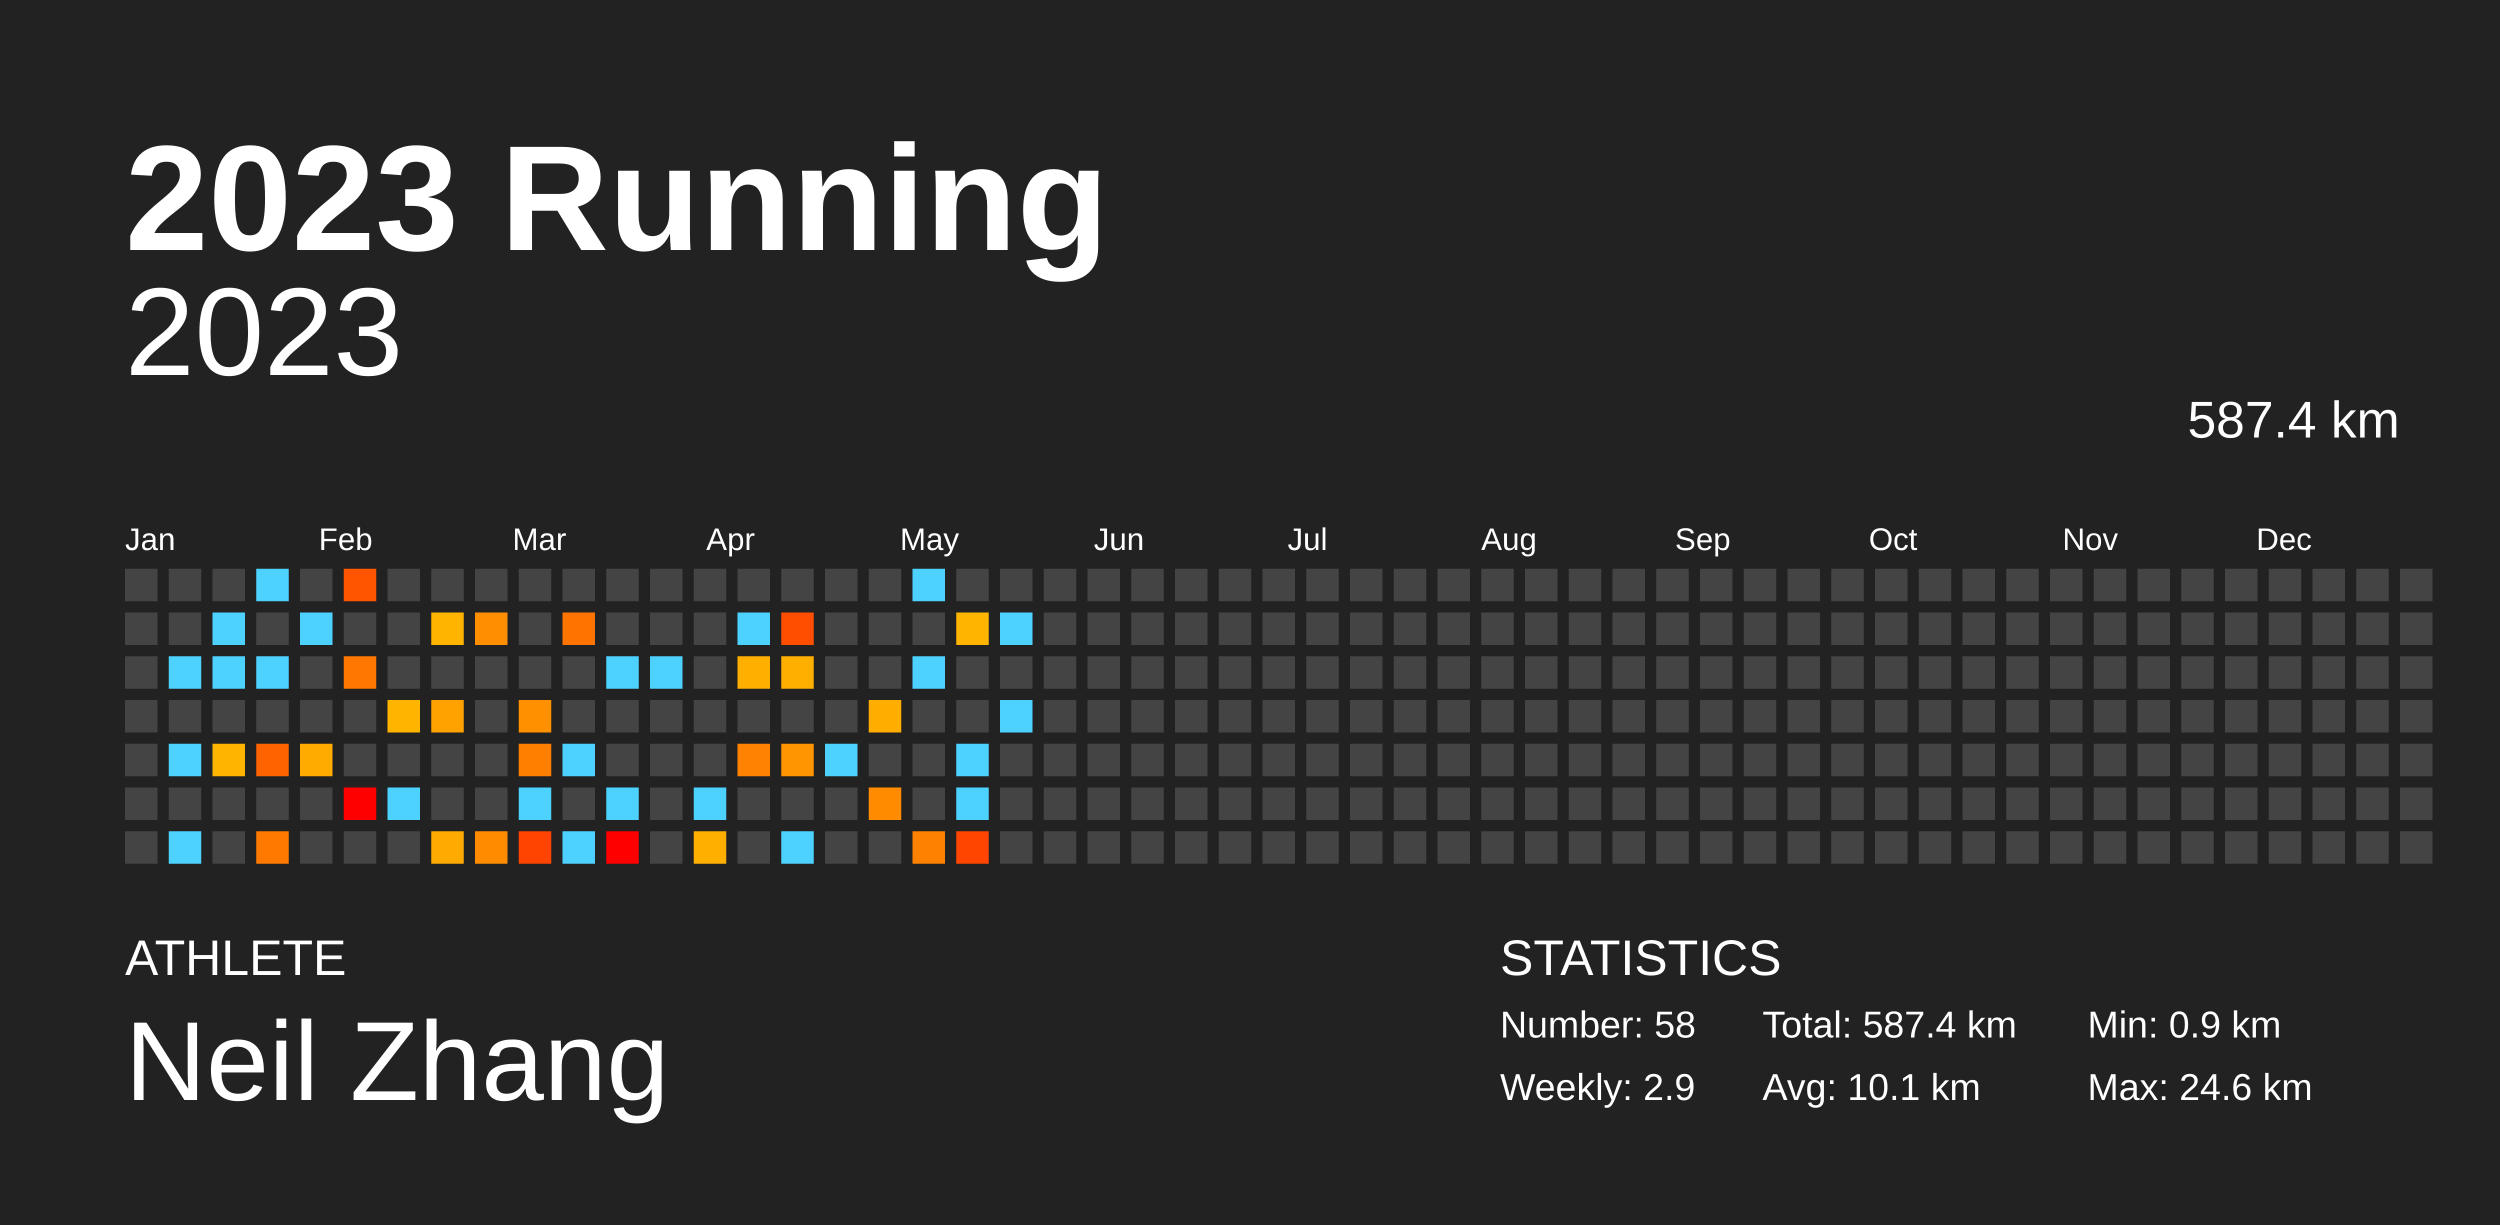
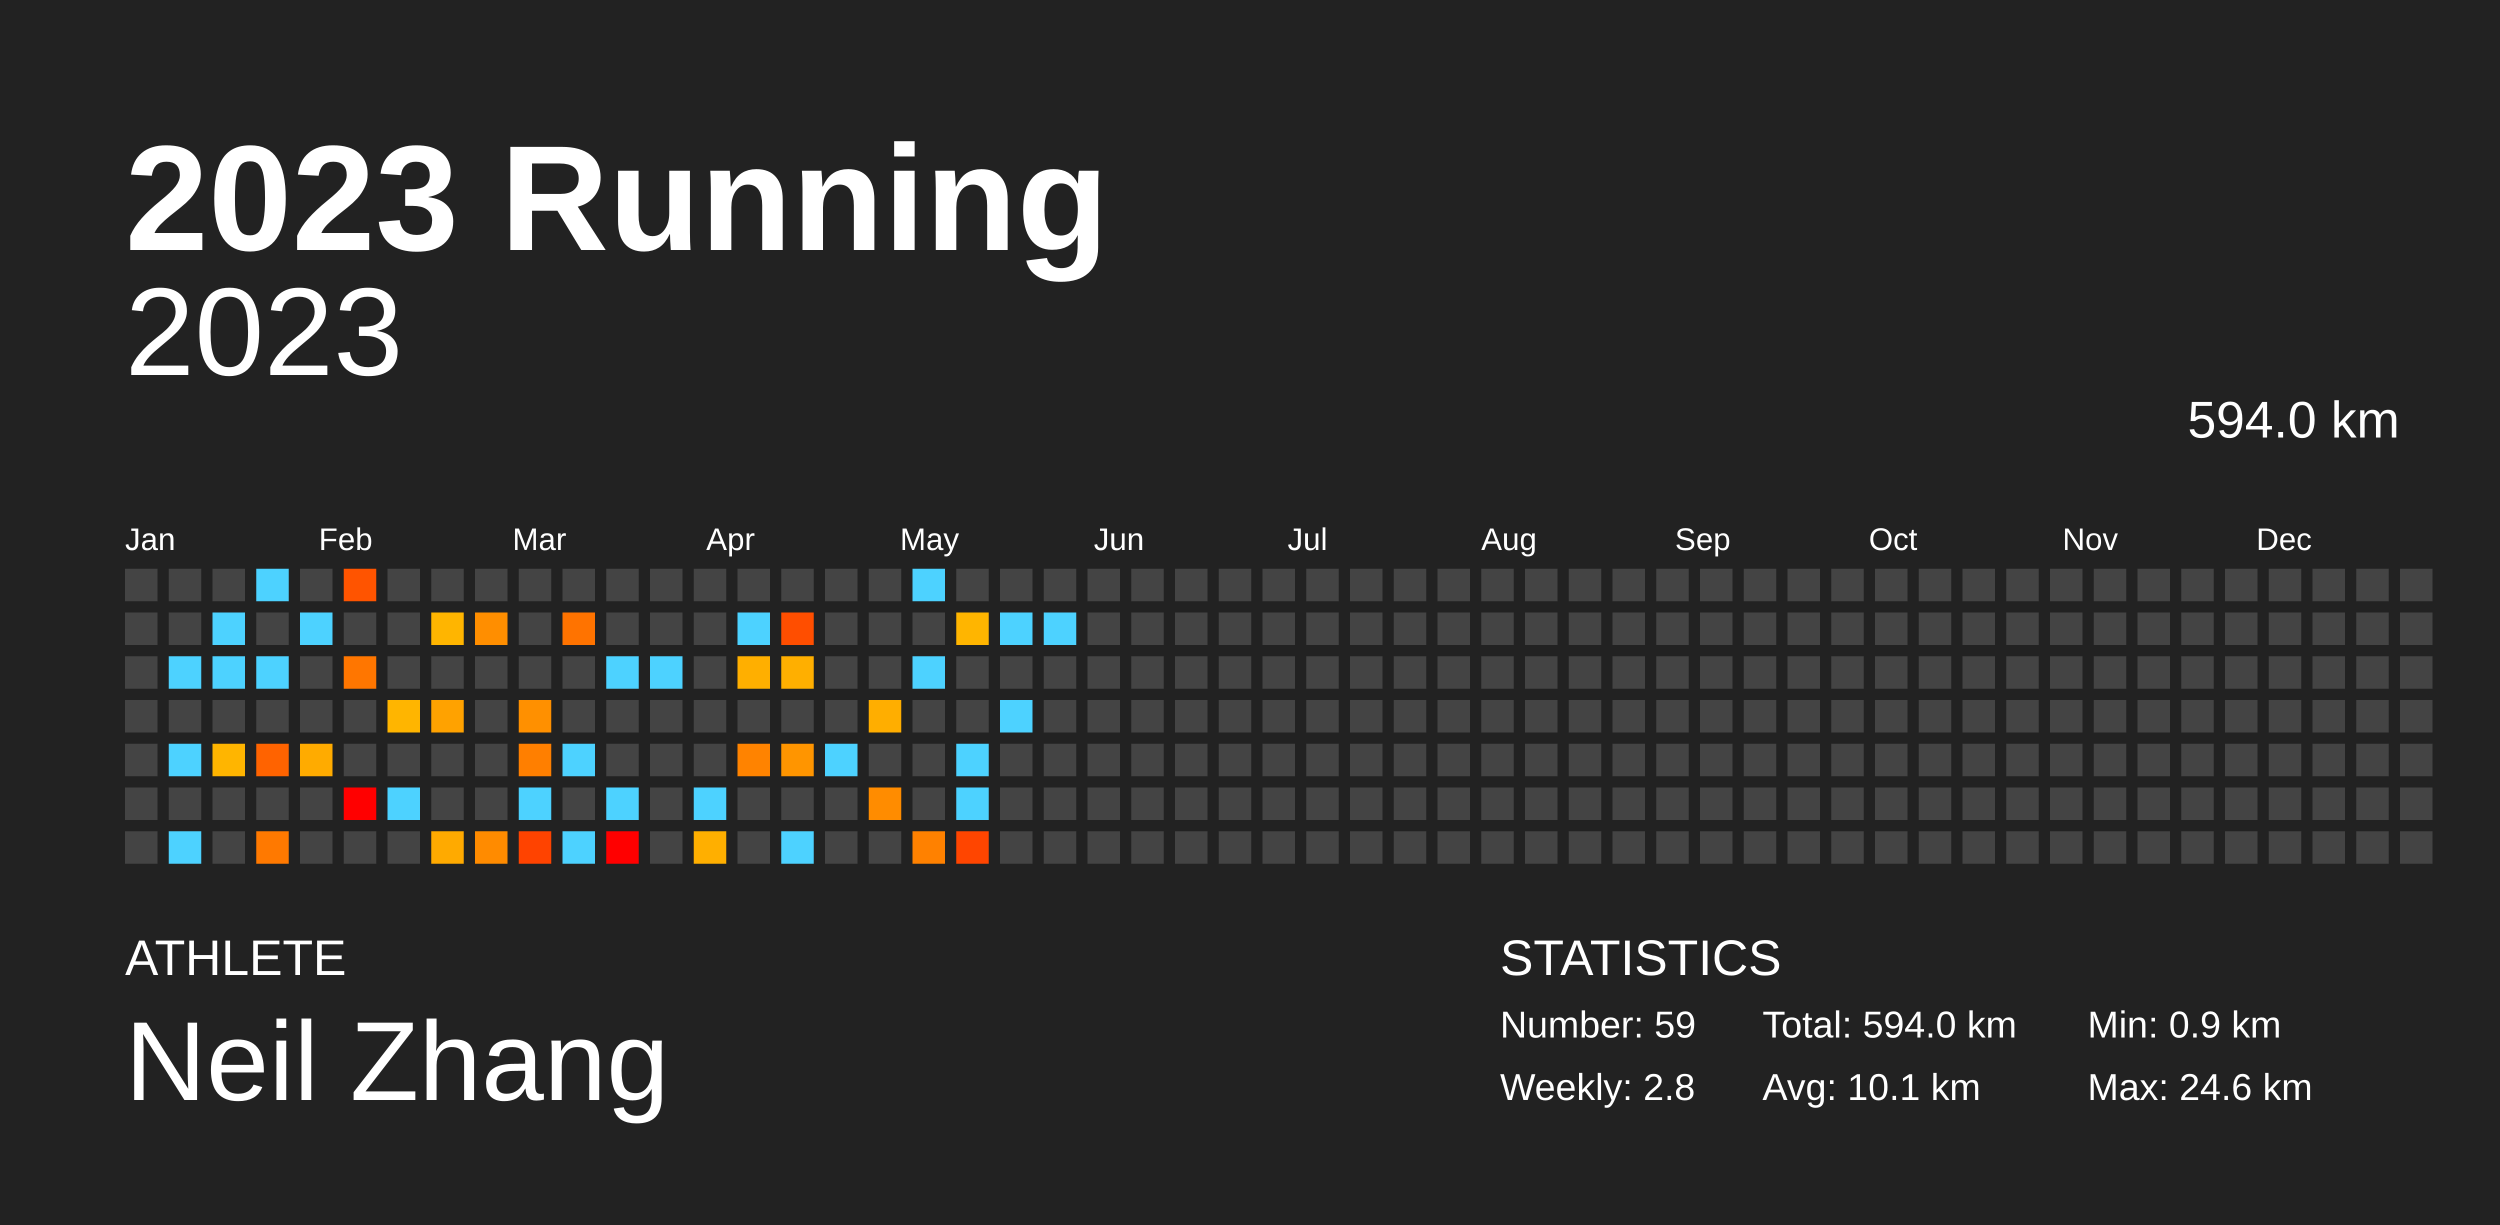
<svg xmlns="http://www.w3.org/2000/svg" baseProfile="full" height="98mm" version="1.1" viewBox="0,0,200,98" width="200mm">
  <defs />
  <rect fill="#222222" height="98" width="200" x="0" y="0" />
  <text fill="#FFFFFF" style="font-size:12px; font-family:Arial; font-weight:bold;" x="10" y="20">2023 Running</text>
  <text fill="#FFFFFF" style="font-size:4px; font-family:Arial" x="10" y="78">ATHLETE</text>
  <text fill="#FFFFFF" style="font-size:9px; font-family:Arial" x="10" y="88">Neil Zhang</text>
  <text fill="#FFFFFF" style="font-size:4px; font-family:Arial" x="120" y="78">STATISTICS</text>
-   <text fill="#FFFFFF" style="font-size:3px; font-family:Arial" x="120" y="83">Number: 58</text>
-   <text fill="#FFFFFF" style="font-size:3px; font-family:Arial" x="120" y="88">Weekly: 2.9</text>
-   <text fill="#FFFFFF" style="font-size:3px; font-family:Arial" x="141" y="83">Total: 587.4 km</text>
+   <text fill="#FFFFFF" style="font-size:3px; font-family:Arial" x="120" y="83">Number: 59</text>
+   <text fill="#FFFFFF" style="font-size:3px; font-family:Arial" x="120" y="88">Weekly: 2.8</text>
+   <text fill="#FFFFFF" style="font-size:3px; font-family:Arial" x="141" y="83">Total: 594.0 km</text>
  <text fill="#FFFFFF" style="font-size:3px; font-family:Arial" x="141" y="88">Avg: 10.1 km</text>
  <text fill="#FFFFFF" style="font-size:3px; font-family:Arial" x="167" y="83">Min: 0.9 km</text>
  <text fill="#FFFFFF" style="font-size:3px; font-family:Arial" x="167" y="88">Max: 24.6 km</text>
  <text alignment-baseline="hanging" fill="#FFFFFF" style="font-size:10.0px; font-family:Arial;" x="10" y="30">2023</text>
-   <text alignment-baseline="hanging" fill="#FFFFFF" style="font-size:4.125px; font-family:Arial;" x="175" y="35">587.4 km</text>
+   <text alignment-baseline="hanging" fill="#FFFFFF" style="font-size:4.125px; font-family:Arial;" x="175" y="35">594.0 km</text>
  <text fill="#FFFFFF" style="font-size:2.5px; font-family:Arial" x="10.0" y="44">Jan</text>
  <text fill="#FFFFFF" style="font-size:2.5px; font-family:Arial" x="25.5" y="44">Feb</text>
  <text fill="#FFFFFF" style="font-size:2.5px; font-family:Arial" x="41.0" y="44">Mar</text>
  <text fill="#FFFFFF" style="font-size:2.5px; font-family:Arial" x="56.5" y="44">Apr</text>
  <text fill="#FFFFFF" style="font-size:2.5px; font-family:Arial" x="72.0" y="44">May</text>
  <text fill="#FFFFFF" style="font-size:2.5px; font-family:Arial" x="87.5" y="44">Jun</text>
  <text fill="#FFFFFF" style="font-size:2.5px; font-family:Arial" x="103.0" y="44">Jul</text>
  <text fill="#FFFFFF" style="font-size:2.5px; font-family:Arial" x="118.5" y="44">Aug</text>
  <text fill="#FFFFFF" style="font-size:2.5px; font-family:Arial" x="134.0" y="44">Sep</text>
  <text fill="#FFFFFF" style="font-size:2.5px; font-family:Arial" x="149.5" y="44">Oct</text>
  <text fill="#FFFFFF" style="font-size:2.5px; font-family:Arial" x="165.0" y="44">Nov</text>
  <text fill="#FFFFFF" style="font-size:2.5px; font-family:Arial" x="180.5" y="44">Dec</text>
  <rect fill="#444444" height="2.6" width="2.6" x="10.0" y="45.5" />
  <rect fill="#444444" height="2.6" width="2.6" x="10.0" y="49.0" />
  <rect fill="#444444" height="2.6" width="2.6" x="10.0" y="52.5" />
  <rect fill="#444444" height="2.6" width="2.6" x="10.0" y="56.0" />
  <rect fill="#444444" height="2.6" width="2.6" x="10.0" y="59.5" />
  <rect fill="#444444" height="2.6" width="2.6" x="10.0" y="63.0" />
  <rect fill="#444444" height="2.6" width="2.6" x="10.0" y="66.5" />
  <rect fill="#444444" height="2.6" width="2.6" x="13.5" y="45.5" />
  <rect fill="#444444" height="2.6" width="2.6" x="13.5" y="49.0" />
  <rect fill="#4dd2ff" height="2.6" width="2.6" x="13.5" y="52.5" />
  <rect fill="#444444" height="2.6" width="2.6" x="13.5" y="56.0" />
  <rect fill="#4dd2ff" height="2.6" width="2.6" x="13.5" y="59.5" />
  <rect fill="#444444" height="2.6" width="2.6" x="13.5" y="63.0" />
  <rect fill="#4dd2ff" height="2.6" width="2.6" x="13.5" y="66.5" />
  <rect fill="#444444" height="2.6" width="2.6" x="17.0" y="45.5" />
  <rect fill="#4dd2ff" height="2.6" width="2.6" x="17.0" y="49.0" />
  <rect fill="#4dd2ff" height="2.6" width="2.6" x="17.0" y="52.5" />
  <rect fill="#444444" height="2.6" width="2.6" x="17.0" y="56.0" />
  <rect fill="#ffb500" height="2.6" width="2.6" x="17.0" y="59.5" />
  <rect fill="#444444" height="2.6" width="2.6" x="17.0" y="63.0" />
  <rect fill="#444444" height="2.6" width="2.6" x="17.0" y="66.5" />
  <rect fill="#4dd2ff" height="2.6" width="2.6" x="20.5" y="45.5" />
  <rect fill="#444444" height="2.6" width="2.6" x="20.5" y="49.0" />
  <rect fill="#4dd2ff" height="2.6" width="2.6" x="20.5" y="52.5" />
  <rect fill="#444444" height="2.6" width="2.6" x="20.5" y="56.0" />
  <rect fill="#ff6300" height="2.6" width="2.6" x="20.5" y="59.5" />
  <rect fill="#444444" height="2.6" width="2.6" x="20.5" y="63.0" />
  <rect fill="#ff7900" height="2.6" width="2.6" x="20.5" y="66.5" />
  <rect fill="#444444" height="2.6" width="2.6" x="24.0" y="45.5" />
  <rect fill="#4dd2ff" height="2.6" width="2.6" x="24.0" y="49.0" />
  <rect fill="#444444" height="2.6" width="2.6" x="24.0" y="52.5" />
  <rect fill="#444444" height="2.6" width="2.6" x="24.0" y="56.0" />
  <rect fill="#ffab00" height="2.6" width="2.6" x="24.0" y="59.5" />
  <rect fill="#444444" height="2.6" width="2.6" x="24.0" y="63.0" />
  <rect fill="#444444" height="2.6" width="2.6" x="24.0" y="66.5" />
  <rect fill="#ff5400" height="2.6" width="2.6" x="27.5" y="45.5" />
  <rect fill="#444444" height="2.6" width="2.6" x="27.5" y="49.0" />
  <rect fill="#ff7600" height="2.6" width="2.6" x="27.5" y="52.5" />
  <rect fill="#444444" height="2.6" width="2.6" x="27.5" y="56.0" />
  <rect fill="#444444" height="2.6" width="2.6" x="27.5" y="59.5" />
  <rect fill="red" height="2.6" width="2.6" x="27.5" y="63.0" />
  <rect fill="#444444" height="2.6" width="2.6" x="27.5" y="66.5" />
  <rect fill="#444444" height="2.6" width="2.6" x="31.0" y="45.5" />
  <rect fill="#444444" height="2.6" width="2.6" x="31.0" y="49.0" />
  <rect fill="#444444" height="2.6" width="2.6" x="31.0" y="52.5" />
  <rect fill="#ffb500" height="2.6" width="2.6" x="31.0" y="56.0" />
  <rect fill="#444444" height="2.6" width="2.6" x="31.0" y="59.5" />
  <rect fill="#4dd2ff" height="2.6" width="2.6" x="31.0" y="63.0" />
  <rect fill="#444444" height="2.6" width="2.6" x="31.0" y="66.5" />
  <rect fill="#444444" height="2.6" width="2.6" x="34.5" y="45.5" />
  <rect fill="#ffb500" height="2.6" width="2.6" x="34.5" y="49.0" />
  <rect fill="#444444" height="2.6" width="2.6" x="34.5" y="52.5" />
  <rect fill="#ffa200" height="2.6" width="2.6" x="34.5" y="56.0" />
  <rect fill="#444444" height="2.6" width="2.6" x="34.5" y="59.5" />
  <rect fill="#444444" height="2.6" width="2.6" x="34.5" y="63.0" />
  <rect fill="#ffaa00" height="2.6" width="2.6" x="34.5" y="66.5" />
  <rect fill="#444444" height="2.6" width="2.6" x="38.0" y="45.5" />
  <rect fill="#ff8e00" height="2.6" width="2.6" x="38.0" y="49.0" />
  <rect fill="#444444" height="2.6" width="2.6" x="38.0" y="52.5" />
  <rect fill="#444444" height="2.6" width="2.6" x="38.0" y="56.0" />
  <rect fill="#444444" height="2.6" width="2.6" x="38.0" y="59.5" />
  <rect fill="#444444" height="2.6" width="2.6" x="38.0" y="63.0" />
  <rect fill="#ff8b00" height="2.6" width="2.6" x="38.0" y="66.5" />
  <rect fill="#444444" height="2.6" width="2.6" x="41.5" y="45.5" />
  <rect fill="#444444" height="2.6" width="2.6" x="41.5" y="49.0" />
  <rect fill="#444444" height="2.6" width="2.6" x="41.5" y="52.5" />
  <rect fill="#ff9000" height="2.6" width="2.6" x="41.5" y="56.0" />
  <rect fill="#ff7f00" height="2.6" width="2.6" x="41.5" y="59.5" />
  <rect fill="#4dd2ff" height="2.6" width="2.6" x="41.5" y="63.0" />
  <rect fill="#ff4300" height="2.6" width="2.6" x="41.5" y="66.5" />
  <rect fill="#444444" height="2.6" width="2.6" x="45.0" y="45.5" />
  <rect fill="#ff7300" height="2.6" width="2.6" x="45.0" y="49.0" />
  <rect fill="#444444" height="2.6" width="2.6" x="45.0" y="52.5" />
  <rect fill="#444444" height="2.6" width="2.6" x="45.0" y="56.0" />
  <rect fill="#4dd2ff" height="2.6" width="2.6" x="45.0" y="59.5" />
  <rect fill="#444444" height="2.6" width="2.6" x="45.0" y="63.0" />
  <rect fill="#4dd2ff" height="2.6" width="2.6" x="45.0" y="66.5" />
  <rect fill="#444444" height="2.6" width="2.6" x="48.5" y="45.5" />
  <rect fill="#444444" height="2.6" width="2.6" x="48.5" y="49.0" />
  <rect fill="#4dd2ff" height="2.6" width="2.6" x="48.5" y="52.5" />
  <rect fill="#444444" height="2.6" width="2.6" x="48.5" y="56.0" />
  <rect fill="#444444" height="2.6" width="2.6" x="48.5" y="59.5" />
  <rect fill="#4dd2ff" height="2.6" width="2.6" x="48.5" y="63.0" />
  <rect fill="red" height="2.6" width="2.6" x="48.5" y="66.5" />
  <rect fill="#444444" height="2.6" width="2.6" x="52.0" y="45.5" />
  <rect fill="#444444" height="2.6" width="2.6" x="52.0" y="49.0" />
  <rect fill="#4dd2ff" height="2.6" width="2.6" x="52.0" y="52.5" />
  <rect fill="#444444" height="2.6" width="2.6" x="52.0" y="56.0" />
  <rect fill="#444444" height="2.6" width="2.6" x="52.0" y="59.5" />
  <rect fill="#444444" height="2.6" width="2.6" x="52.0" y="63.0" />
  <rect fill="#444444" height="2.6" width="2.6" x="52.0" y="66.5" />
  <rect fill="#444444" height="2.6" width="2.6" x="55.5" y="45.5" />
  <rect fill="#444444" height="2.6" width="2.6" x="55.5" y="49.0" />
  <rect fill="#444444" height="2.6" width="2.6" x="55.5" y="52.5" />
  <rect fill="#444444" height="2.6" width="2.6" x="55.5" y="56.0" />
  <rect fill="#444444" height="2.6" width="2.6" x="55.5" y="59.5" />
  <rect fill="#4dd2ff" height="2.6" width="2.6" x="55.5" y="63.0" />
  <rect fill="#ffaf00" height="2.6" width="2.6" x="55.5" y="66.5" />
  <rect fill="#444444" height="2.6" width="2.6" x="59.0" y="45.5" />
  <rect fill="#4dd2ff" height="2.6" width="2.6" x="59.0" y="49.0" />
  <rect fill="#ffaf00" height="2.6" width="2.6" x="59.0" y="52.5" />
  <rect fill="#444444" height="2.6" width="2.6" x="59.0" y="56.0" />
  <rect fill="#ff8300" height="2.6" width="2.6" x="59.0" y="59.5" />
  <rect fill="#444444" height="2.6" width="2.6" x="59.0" y="63.0" />
  <rect fill="#444444" height="2.6" width="2.6" x="59.0" y="66.5" />
  <rect fill="#444444" height="2.6" width="2.6" x="62.5" y="45.5" />
  <rect fill="#ff4e00" height="2.6" width="2.6" x="62.5" y="49.0" />
  <rect fill="#ffaf00" height="2.6" width="2.6" x="62.5" y="52.5" />
  <rect fill="#444444" height="2.6" width="2.6" x="62.5" y="56.0" />
  <rect fill="#ff9500" height="2.6" width="2.6" x="62.5" y="59.5" />
  <rect fill="#444444" height="2.6" width="2.6" x="62.5" y="63.0" />
  <rect fill="#4dd2ff" height="2.6" width="2.6" x="62.5" y="66.5" />
  <rect fill="#444444" height="2.6" width="2.6" x="66.0" y="45.5" />
  <rect fill="#444444" height="2.6" width="2.6" x="66.0" y="49.0" />
  <rect fill="#444444" height="2.6" width="2.6" x="66.0" y="52.5" />
  <rect fill="#444444" height="2.6" width="2.6" x="66.0" y="56.0" />
  <rect fill="#4dd2ff" height="2.6" width="2.6" x="66.0" y="59.5" />
  <rect fill="#444444" height="2.6" width="2.6" x="66.0" y="63.0" />
  <rect fill="#444444" height="2.6" width="2.6" x="66.0" y="66.5" />
  <rect fill="#444444" height="2.6" width="2.6" x="69.5" y="45.5" />
  <rect fill="#444444" height="2.6" width="2.6" x="69.5" y="49.0" />
  <rect fill="#444444" height="2.6" width="2.6" x="69.5" y="52.5" />
  <rect fill="#ffae00" height="2.6" width="2.6" x="69.5" y="56.0" />
  <rect fill="#444444" height="2.6" width="2.6" x="69.5" y="59.5" />
  <rect fill="#ff8c00" height="2.6" width="2.6" x="69.5" y="63.0" />
  <rect fill="#444444" height="2.6" width="2.6" x="69.5" y="66.5" />
  <rect fill="#4dd2ff" height="2.6" width="2.6" x="73.0" y="45.5" />
  <rect fill="#444444" height="2.6" width="2.6" x="73.0" y="49.0" />
  <rect fill="#4dd2ff" height="2.6" width="2.6" x="73.0" y="52.5" />
  <rect fill="#444444" height="2.6" width="2.6" x="73.0" y="56.0" />
  <rect fill="#444444" height="2.6" width="2.6" x="73.0" y="59.5" />
  <rect fill="#444444" height="2.6" width="2.6" x="73.0" y="63.0" />
  <rect fill="#ff8100" height="2.6" width="2.6" x="73.0" y="66.5" />
  <rect fill="#444444" height="2.6" width="2.6" x="76.5" y="45.5" />
  <rect fill="#ffb500" height="2.6" width="2.6" x="76.5" y="49.0" />
  <rect fill="#444444" height="2.6" width="2.6" x="76.5" y="52.5" />
  <rect fill="#444444" height="2.6" width="2.6" x="76.5" y="56.0" />
  <rect fill="#4dd2ff" height="2.6" width="2.6" x="76.5" y="59.5" />
  <rect fill="#4dd2ff" height="2.6" width="2.6" x="76.5" y="63.0" />
  <rect fill="#ff4500" height="2.6" width="2.6" x="76.5" y="66.5" />
  <rect fill="#444444" height="2.6" width="2.6" x="80.0" y="45.5" />
  <rect fill="#4dd2ff" height="2.6" width="2.6" x="80.0" y="49.0" />
  <rect fill="#444444" height="2.6" width="2.6" x="80.0" y="52.5" />
  <rect fill="#4dd2ff" height="2.6" width="2.6" x="80.0" y="56.0" />
  <rect fill="#444444" height="2.6" width="2.6" x="80.0" y="59.5" />
  <rect fill="#444444" height="2.6" width="2.6" x="80.0" y="63.0" />
  <rect fill="#444444" height="2.6" width="2.6" x="80.0" y="66.5" />
  <rect fill="#444444" height="2.6" width="2.6" x="83.5" y="45.5" />
-   <rect fill="#444444" height="2.6" width="2.6" x="83.5" y="49.0" />
+   <rect fill="#4dd2ff" height="2.6" width="2.6" x="83.5" y="49.0" />
  <rect fill="#444444" height="2.6" width="2.6" x="83.5" y="52.5" />
  <rect fill="#444444" height="2.6" width="2.6" x="83.5" y="56.0" />
  <rect fill="#444444" height="2.6" width="2.6" x="83.5" y="59.5" />
  <rect fill="#444444" height="2.6" width="2.6" x="83.5" y="63.0" />
  <rect fill="#444444" height="2.6" width="2.6" x="83.5" y="66.5" />
  <rect fill="#444444" height="2.6" width="2.6" x="87.0" y="45.5" />
  <rect fill="#444444" height="2.6" width="2.6" x="87.0" y="49.0" />
  <rect fill="#444444" height="2.6" width="2.6" x="87.0" y="52.5" />
  <rect fill="#444444" height="2.6" width="2.6" x="87.0" y="56.0" />
  <rect fill="#444444" height="2.6" width="2.6" x="87.0" y="59.5" />
  <rect fill="#444444" height="2.6" width="2.6" x="87.0" y="63.0" />
  <rect fill="#444444" height="2.6" width="2.6" x="87.0" y="66.5" />
  <rect fill="#444444" height="2.6" width="2.6" x="90.5" y="45.5" />
  <rect fill="#444444" height="2.6" width="2.6" x="90.5" y="49.0" />
  <rect fill="#444444" height="2.6" width="2.6" x="90.5" y="52.5" />
  <rect fill="#444444" height="2.6" width="2.6" x="90.5" y="56.0" />
  <rect fill="#444444" height="2.6" width="2.6" x="90.5" y="59.5" />
  <rect fill="#444444" height="2.6" width="2.6" x="90.5" y="63.0" />
  <rect fill="#444444" height="2.6" width="2.6" x="90.5" y="66.5" />
  <rect fill="#444444" height="2.6" width="2.6" x="94.0" y="45.5" />
  <rect fill="#444444" height="2.6" width="2.6" x="94.0" y="49.0" />
  <rect fill="#444444" height="2.6" width="2.6" x="94.0" y="52.5" />
  <rect fill="#444444" height="2.6" width="2.6" x="94.0" y="56.0" />
  <rect fill="#444444" height="2.6" width="2.6" x="94.0" y="59.5" />
  <rect fill="#444444" height="2.6" width="2.6" x="94.0" y="63.0" />
  <rect fill="#444444" height="2.6" width="2.6" x="94.0" y="66.5" />
  <rect fill="#444444" height="2.6" width="2.6" x="97.5" y="45.5" />
  <rect fill="#444444" height="2.6" width="2.6" x="97.5" y="49.0" />
  <rect fill="#444444" height="2.6" width="2.6" x="97.5" y="52.5" />
  <rect fill="#444444" height="2.6" width="2.6" x="97.5" y="56.0" />
  <rect fill="#444444" height="2.6" width="2.6" x="97.5" y="59.5" />
  <rect fill="#444444" height="2.6" width="2.6" x="97.5" y="63.0" />
  <rect fill="#444444" height="2.6" width="2.6" x="97.5" y="66.5" />
  <rect fill="#444444" height="2.6" width="2.6" x="101.0" y="45.5" />
  <rect fill="#444444" height="2.6" width="2.6" x="101.0" y="49.0" />
  <rect fill="#444444" height="2.6" width="2.6" x="101.0" y="52.5" />
  <rect fill="#444444" height="2.6" width="2.6" x="101.0" y="56.0" />
  <rect fill="#444444" height="2.6" width="2.6" x="101.0" y="59.5" />
  <rect fill="#444444" height="2.6" width="2.6" x="101.0" y="63.0" />
  <rect fill="#444444" height="2.6" width="2.6" x="101.0" y="66.5" />
  <rect fill="#444444" height="2.6" width="2.6" x="104.5" y="45.5" />
  <rect fill="#444444" height="2.6" width="2.6" x="104.5" y="49.0" />
  <rect fill="#444444" height="2.6" width="2.6" x="104.5" y="52.5" />
  <rect fill="#444444" height="2.6" width="2.6" x="104.5" y="56.0" />
  <rect fill="#444444" height="2.6" width="2.6" x="104.5" y="59.5" />
  <rect fill="#444444" height="2.6" width="2.6" x="104.5" y="63.0" />
  <rect fill="#444444" height="2.6" width="2.6" x="104.5" y="66.5" />
  <rect fill="#444444" height="2.6" width="2.6" x="108.0" y="45.5" />
  <rect fill="#444444" height="2.6" width="2.6" x="108.0" y="49.0" />
  <rect fill="#444444" height="2.6" width="2.6" x="108.0" y="52.5" />
  <rect fill="#444444" height="2.6" width="2.6" x="108.0" y="56.0" />
  <rect fill="#444444" height="2.6" width="2.6" x="108.0" y="59.5" />
  <rect fill="#444444" height="2.6" width="2.6" x="108.0" y="63.0" />
  <rect fill="#444444" height="2.6" width="2.6" x="108.0" y="66.5" />
  <rect fill="#444444" height="2.6" width="2.6" x="111.5" y="45.5" />
  <rect fill="#444444" height="2.6" width="2.6" x="111.5" y="49.0" />
  <rect fill="#444444" height="2.6" width="2.6" x="111.5" y="52.5" />
  <rect fill="#444444" height="2.6" width="2.6" x="111.5" y="56.0" />
  <rect fill="#444444" height="2.6" width="2.6" x="111.5" y="59.5" />
  <rect fill="#444444" height="2.6" width="2.6" x="111.5" y="63.0" />
  <rect fill="#444444" height="2.6" width="2.6" x="111.5" y="66.5" />
  <rect fill="#444444" height="2.6" width="2.6" x="115.0" y="45.5" />
  <rect fill="#444444" height="2.6" width="2.6" x="115.0" y="49.0" />
  <rect fill="#444444" height="2.6" width="2.6" x="115.0" y="52.5" />
  <rect fill="#444444" height="2.6" width="2.6" x="115.0" y="56.0" />
  <rect fill="#444444" height="2.6" width="2.6" x="115.0" y="59.5" />
  <rect fill="#444444" height="2.6" width="2.6" x="115.0" y="63.0" />
  <rect fill="#444444" height="2.6" width="2.6" x="115.0" y="66.5" />
  <rect fill="#444444" height="2.6" width="2.6" x="118.5" y="45.5" />
  <rect fill="#444444" height="2.6" width="2.6" x="118.5" y="49.0" />
  <rect fill="#444444" height="2.6" width="2.6" x="118.5" y="52.5" />
  <rect fill="#444444" height="2.6" width="2.6" x="118.5" y="56.0" />
  <rect fill="#444444" height="2.6" width="2.6" x="118.5" y="59.5" />
  <rect fill="#444444" height="2.6" width="2.6" x="118.5" y="63.0" />
  <rect fill="#444444" height="2.6" width="2.6" x="118.5" y="66.5" />
  <rect fill="#444444" height="2.6" width="2.6" x="122.0" y="45.5" />
  <rect fill="#444444" height="2.6" width="2.6" x="122.0" y="49.0" />
  <rect fill="#444444" height="2.6" width="2.6" x="122.0" y="52.5" />
  <rect fill="#444444" height="2.6" width="2.6" x="122.0" y="56.0" />
  <rect fill="#444444" height="2.6" width="2.6" x="122.0" y="59.5" />
  <rect fill="#444444" height="2.6" width="2.6" x="122.0" y="63.0" />
  <rect fill="#444444" height="2.6" width="2.6" x="122.0" y="66.5" />
  <rect fill="#444444" height="2.6" width="2.6" x="125.5" y="45.5" />
  <rect fill="#444444" height="2.6" width="2.6" x="125.5" y="49.0" />
  <rect fill="#444444" height="2.6" width="2.6" x="125.5" y="52.5" />
  <rect fill="#444444" height="2.6" width="2.6" x="125.5" y="56.0" />
  <rect fill="#444444" height="2.6" width="2.6" x="125.5" y="59.5" />
  <rect fill="#444444" height="2.6" width="2.6" x="125.5" y="63.0" />
  <rect fill="#444444" height="2.6" width="2.6" x="125.5" y="66.5" />
  <rect fill="#444444" height="2.6" width="2.6" x="129.0" y="45.5" />
  <rect fill="#444444" height="2.6" width="2.6" x="129.0" y="49.0" />
  <rect fill="#444444" height="2.6" width="2.6" x="129.0" y="52.5" />
  <rect fill="#444444" height="2.6" width="2.6" x="129.0" y="56.0" />
  <rect fill="#444444" height="2.6" width="2.6" x="129.0" y="59.5" />
  <rect fill="#444444" height="2.6" width="2.6" x="129.0" y="63.0" />
  <rect fill="#444444" height="2.6" width="2.6" x="129.0" y="66.5" />
  <rect fill="#444444" height="2.6" width="2.6" x="132.5" y="45.5" />
  <rect fill="#444444" height="2.6" width="2.6" x="132.5" y="49.0" />
  <rect fill="#444444" height="2.6" width="2.6" x="132.5" y="52.5" />
  <rect fill="#444444" height="2.6" width="2.6" x="132.5" y="56.0" />
  <rect fill="#444444" height="2.6" width="2.6" x="132.5" y="59.5" />
  <rect fill="#444444" height="2.6" width="2.6" x="132.5" y="63.0" />
  <rect fill="#444444" height="2.6" width="2.6" x="132.5" y="66.5" />
  <rect fill="#444444" height="2.6" width="2.6" x="136.0" y="45.5" />
  <rect fill="#444444" height="2.6" width="2.6" x="136.0" y="49.0" />
  <rect fill="#444444" height="2.6" width="2.6" x="136.0" y="52.5" />
  <rect fill="#444444" height="2.6" width="2.6" x="136.0" y="56.0" />
  <rect fill="#444444" height="2.6" width="2.6" x="136.0" y="59.5" />
  <rect fill="#444444" height="2.6" width="2.6" x="136.0" y="63.0" />
  <rect fill="#444444" height="2.6" width="2.6" x="136.0" y="66.5" />
  <rect fill="#444444" height="2.6" width="2.6" x="139.5" y="45.5" />
  <rect fill="#444444" height="2.6" width="2.6" x="139.5" y="49.0" />
  <rect fill="#444444" height="2.6" width="2.6" x="139.5" y="52.5" />
  <rect fill="#444444" height="2.6" width="2.6" x="139.5" y="56.0" />
  <rect fill="#444444" height="2.6" width="2.6" x="139.5" y="59.5" />
  <rect fill="#444444" height="2.6" width="2.6" x="139.5" y="63.0" />
  <rect fill="#444444" height="2.6" width="2.6" x="139.5" y="66.5" />
  <rect fill="#444444" height="2.6" width="2.6" x="143.0" y="45.5" />
  <rect fill="#444444" height="2.6" width="2.6" x="143.0" y="49.0" />
  <rect fill="#444444" height="2.6" width="2.6" x="143.0" y="52.5" />
  <rect fill="#444444" height="2.6" width="2.6" x="143.0" y="56.0" />
  <rect fill="#444444" height="2.6" width="2.6" x="143.0" y="59.5" />
  <rect fill="#444444" height="2.6" width="2.6" x="143.0" y="63.0" />
  <rect fill="#444444" height="2.6" width="2.6" x="143.0" y="66.5" />
  <rect fill="#444444" height="2.6" width="2.6" x="146.5" y="45.5" />
  <rect fill="#444444" height="2.6" width="2.6" x="146.5" y="49.0" />
  <rect fill="#444444" height="2.6" width="2.6" x="146.5" y="52.5" />
  <rect fill="#444444" height="2.6" width="2.6" x="146.5" y="56.0" />
  <rect fill="#444444" height="2.6" width="2.6" x="146.5" y="59.5" />
  <rect fill="#444444" height="2.6" width="2.6" x="146.5" y="63.0" />
  <rect fill="#444444" height="2.6" width="2.6" x="146.5" y="66.5" />
  <rect fill="#444444" height="2.6" width="2.6" x="150.0" y="45.5" />
  <rect fill="#444444" height="2.6" width="2.6" x="150.0" y="49.0" />
  <rect fill="#444444" height="2.6" width="2.6" x="150.0" y="52.5" />
  <rect fill="#444444" height="2.6" width="2.6" x="150.0" y="56.0" />
  <rect fill="#444444" height="2.6" width="2.6" x="150.0" y="59.5" />
  <rect fill="#444444" height="2.6" width="2.6" x="150.0" y="63.0" />
  <rect fill="#444444" height="2.6" width="2.6" x="150.0" y="66.5" />
  <rect fill="#444444" height="2.6" width="2.6" x="153.5" y="45.5" />
  <rect fill="#444444" height="2.6" width="2.6" x="153.5" y="49.0" />
  <rect fill="#444444" height="2.6" width="2.6" x="153.5" y="52.5" />
  <rect fill="#444444" height="2.6" width="2.6" x="153.5" y="56.0" />
  <rect fill="#444444" height="2.6" width="2.6" x="153.5" y="59.5" />
  <rect fill="#444444" height="2.6" width="2.6" x="153.5" y="63.0" />
  <rect fill="#444444" height="2.6" width="2.6" x="153.5" y="66.5" />
  <rect fill="#444444" height="2.6" width="2.6" x="157.0" y="45.5" />
  <rect fill="#444444" height="2.6" width="2.6" x="157.0" y="49.0" />
  <rect fill="#444444" height="2.6" width="2.6" x="157.0" y="52.5" />
  <rect fill="#444444" height="2.6" width="2.6" x="157.0" y="56.0" />
  <rect fill="#444444" height="2.6" width="2.6" x="157.0" y="59.5" />
  <rect fill="#444444" height="2.6" width="2.6" x="157.0" y="63.0" />
  <rect fill="#444444" height="2.6" width="2.6" x="157.0" y="66.5" />
  <rect fill="#444444" height="2.6" width="2.6" x="160.5" y="45.5" />
  <rect fill="#444444" height="2.6" width="2.6" x="160.5" y="49.0" />
  <rect fill="#444444" height="2.6" width="2.6" x="160.5" y="52.5" />
  <rect fill="#444444" height="2.6" width="2.6" x="160.5" y="56.0" />
  <rect fill="#444444" height="2.6" width="2.6" x="160.5" y="59.5" />
  <rect fill="#444444" height="2.6" width="2.6" x="160.5" y="63.0" />
  <rect fill="#444444" height="2.6" width="2.6" x="160.5" y="66.5" />
  <rect fill="#444444" height="2.6" width="2.6" x="164.0" y="45.5" />
  <rect fill="#444444" height="2.6" width="2.6" x="164.0" y="49.0" />
  <rect fill="#444444" height="2.6" width="2.6" x="164.0" y="52.5" />
  <rect fill="#444444" height="2.6" width="2.6" x="164.0" y="56.0" />
  <rect fill="#444444" height="2.6" width="2.6" x="164.0" y="59.5" />
  <rect fill="#444444" height="2.6" width="2.6" x="164.0" y="63.0" />
  <rect fill="#444444" height="2.6" width="2.6" x="164.0" y="66.5" />
  <rect fill="#444444" height="2.6" width="2.6" x="167.5" y="45.5" />
  <rect fill="#444444" height="2.6" width="2.6" x="167.5" y="49.0" />
  <rect fill="#444444" height="2.6" width="2.6" x="167.5" y="52.5" />
  <rect fill="#444444" height="2.6" width="2.6" x="167.5" y="56.0" />
  <rect fill="#444444" height="2.6" width="2.6" x="167.5" y="59.5" />
  <rect fill="#444444" height="2.6" width="2.6" x="167.5" y="63.0" />
  <rect fill="#444444" height="2.6" width="2.6" x="167.5" y="66.5" />
  <rect fill="#444444" height="2.6" width="2.6" x="171.0" y="45.5" />
  <rect fill="#444444" height="2.6" width="2.6" x="171.0" y="49.0" />
  <rect fill="#444444" height="2.6" width="2.6" x="171.0" y="52.5" />
  <rect fill="#444444" height="2.6" width="2.6" x="171.0" y="56.0" />
  <rect fill="#444444" height="2.6" width="2.6" x="171.0" y="59.5" />
  <rect fill="#444444" height="2.6" width="2.6" x="171.0" y="63.0" />
  <rect fill="#444444" height="2.6" width="2.6" x="171.0" y="66.5" />
  <rect fill="#444444" height="2.6" width="2.6" x="174.5" y="45.5" />
  <rect fill="#444444" height="2.6" width="2.6" x="174.5" y="49.0" />
  <rect fill="#444444" height="2.6" width="2.6" x="174.5" y="52.5" />
  <rect fill="#444444" height="2.6" width="2.6" x="174.5" y="56.0" />
  <rect fill="#444444" height="2.6" width="2.6" x="174.5" y="59.5" />
  <rect fill="#444444" height="2.6" width="2.6" x="174.5" y="63.0" />
  <rect fill="#444444" height="2.6" width="2.6" x="174.5" y="66.5" />
  <rect fill="#444444" height="2.6" width="2.6" x="178.0" y="45.5" />
  <rect fill="#444444" height="2.6" width="2.6" x="178.0" y="49.0" />
  <rect fill="#444444" height="2.6" width="2.6" x="178.0" y="52.5" />
  <rect fill="#444444" height="2.6" width="2.6" x="178.0" y="56.0" />
  <rect fill="#444444" height="2.6" width="2.6" x="178.0" y="59.5" />
  <rect fill="#444444" height="2.6" width="2.6" x="178.0" y="63.0" />
  <rect fill="#444444" height="2.6" width="2.6" x="178.0" y="66.5" />
  <rect fill="#444444" height="2.6" width="2.6" x="181.5" y="45.5" />
  <rect fill="#444444" height="2.6" width="2.6" x="181.5" y="49.0" />
  <rect fill="#444444" height="2.6" width="2.6" x="181.5" y="52.5" />
  <rect fill="#444444" height="2.6" width="2.6" x="181.5" y="56.0" />
  <rect fill="#444444" height="2.6" width="2.6" x="181.5" y="59.5" />
  <rect fill="#444444" height="2.6" width="2.6" x="181.5" y="63.0" />
  <rect fill="#444444" height="2.6" width="2.6" x="181.5" y="66.5" />
  <rect fill="#444444" height="2.6" width="2.6" x="185.0" y="45.5" />
  <rect fill="#444444" height="2.6" width="2.6" x="185.0" y="49.0" />
  <rect fill="#444444" height="2.6" width="2.6" x="185.0" y="52.5" />
  <rect fill="#444444" height="2.6" width="2.6" x="185.0" y="56.0" />
  <rect fill="#444444" height="2.6" width="2.6" x="185.0" y="59.5" />
  <rect fill="#444444" height="2.6" width="2.6" x="185.0" y="63.0" />
  <rect fill="#444444" height="2.6" width="2.6" x="185.0" y="66.5" />
  <rect fill="#444444" height="2.6" width="2.6" x="188.5" y="45.5" />
  <rect fill="#444444" height="2.6" width="2.6" x="188.5" y="49.0" />
  <rect fill="#444444" height="2.6" width="2.6" x="188.5" y="52.5" />
  <rect fill="#444444" height="2.6" width="2.6" x="188.5" y="56.0" />
  <rect fill="#444444" height="2.6" width="2.6" x="188.5" y="59.5" />
  <rect fill="#444444" height="2.6" width="2.6" x="188.5" y="63.0" />
  <rect fill="#444444" height="2.6" width="2.6" x="188.5" y="66.5" />
  <rect fill="#444444" height="2.6" width="2.6" x="192.0" y="45.5" />
  <rect fill="#444444" height="2.6" width="2.6" x="192.0" y="49.0" />
  <rect fill="#444444" height="2.6" width="2.6" x="192.0" y="52.5" />
  <rect fill="#444444" height="2.6" width="2.6" x="192.0" y="56.0" />
  <rect fill="#444444" height="2.6" width="2.6" x="192.0" y="59.5" />
  <rect fill="#444444" height="2.6" width="2.6" x="192.0" y="63.0" />
  <rect fill="#444444" height="2.6" width="2.6" x="192.0" y="66.5" />
</svg>
